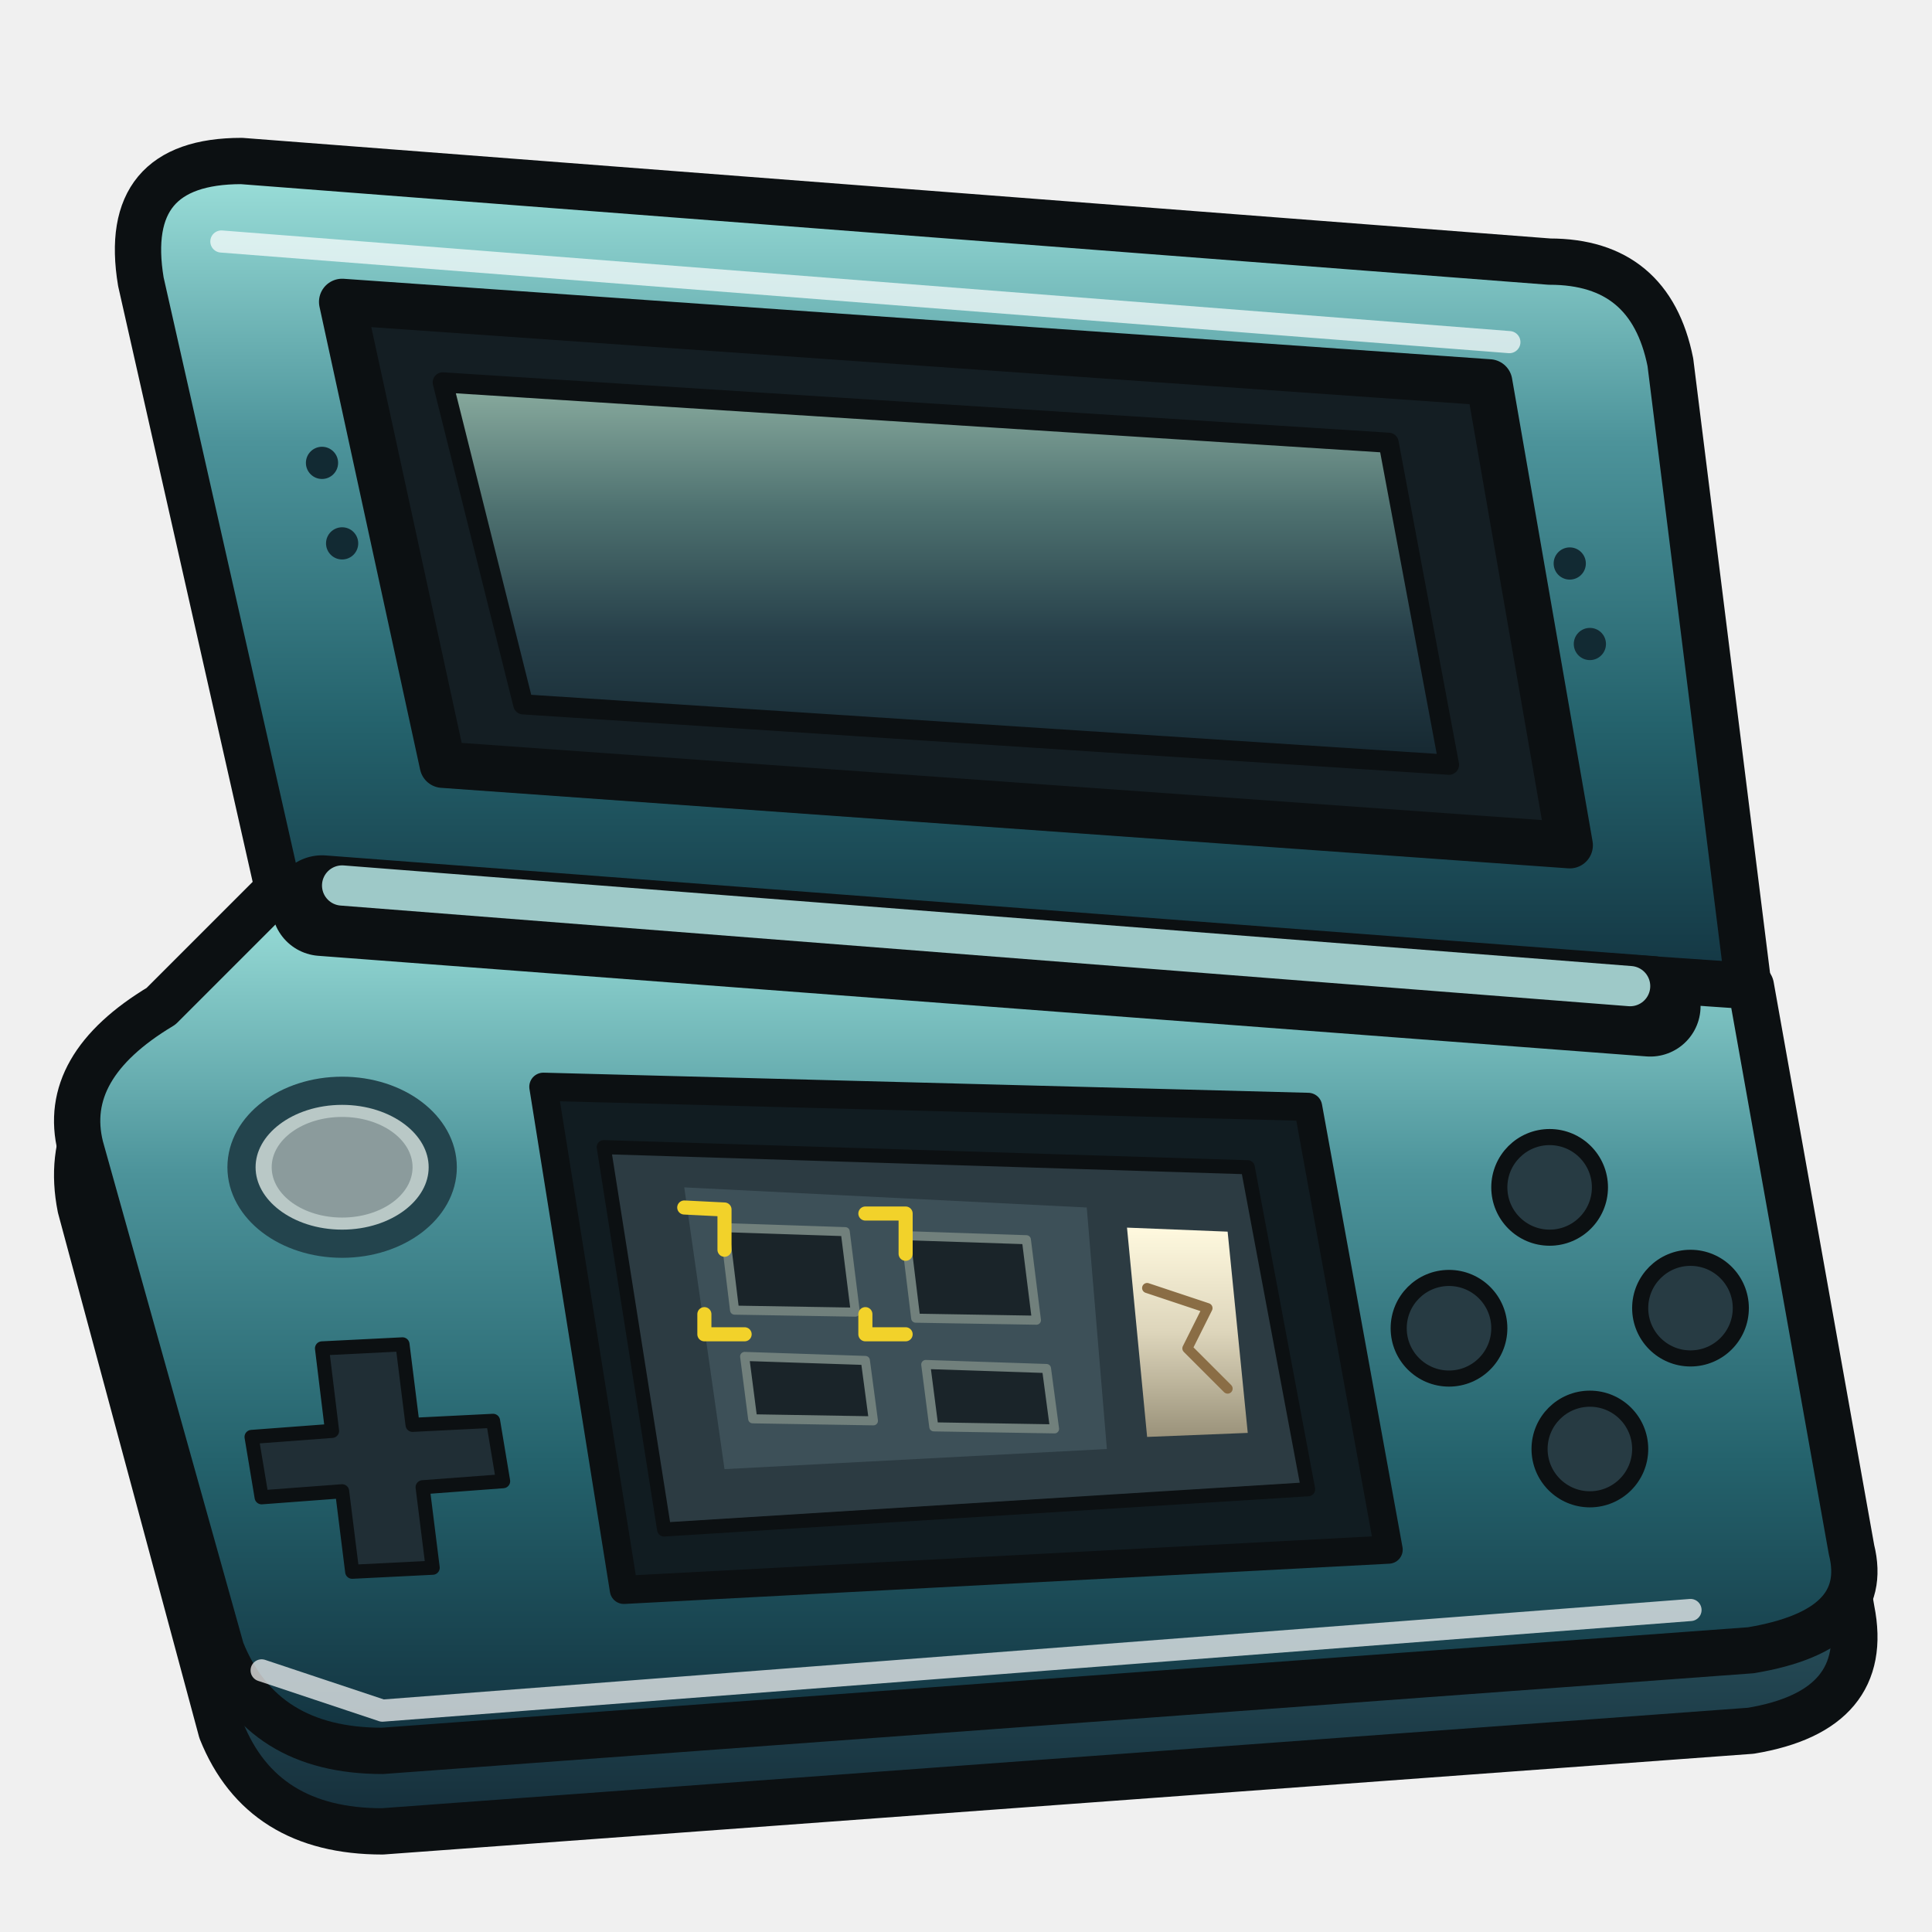
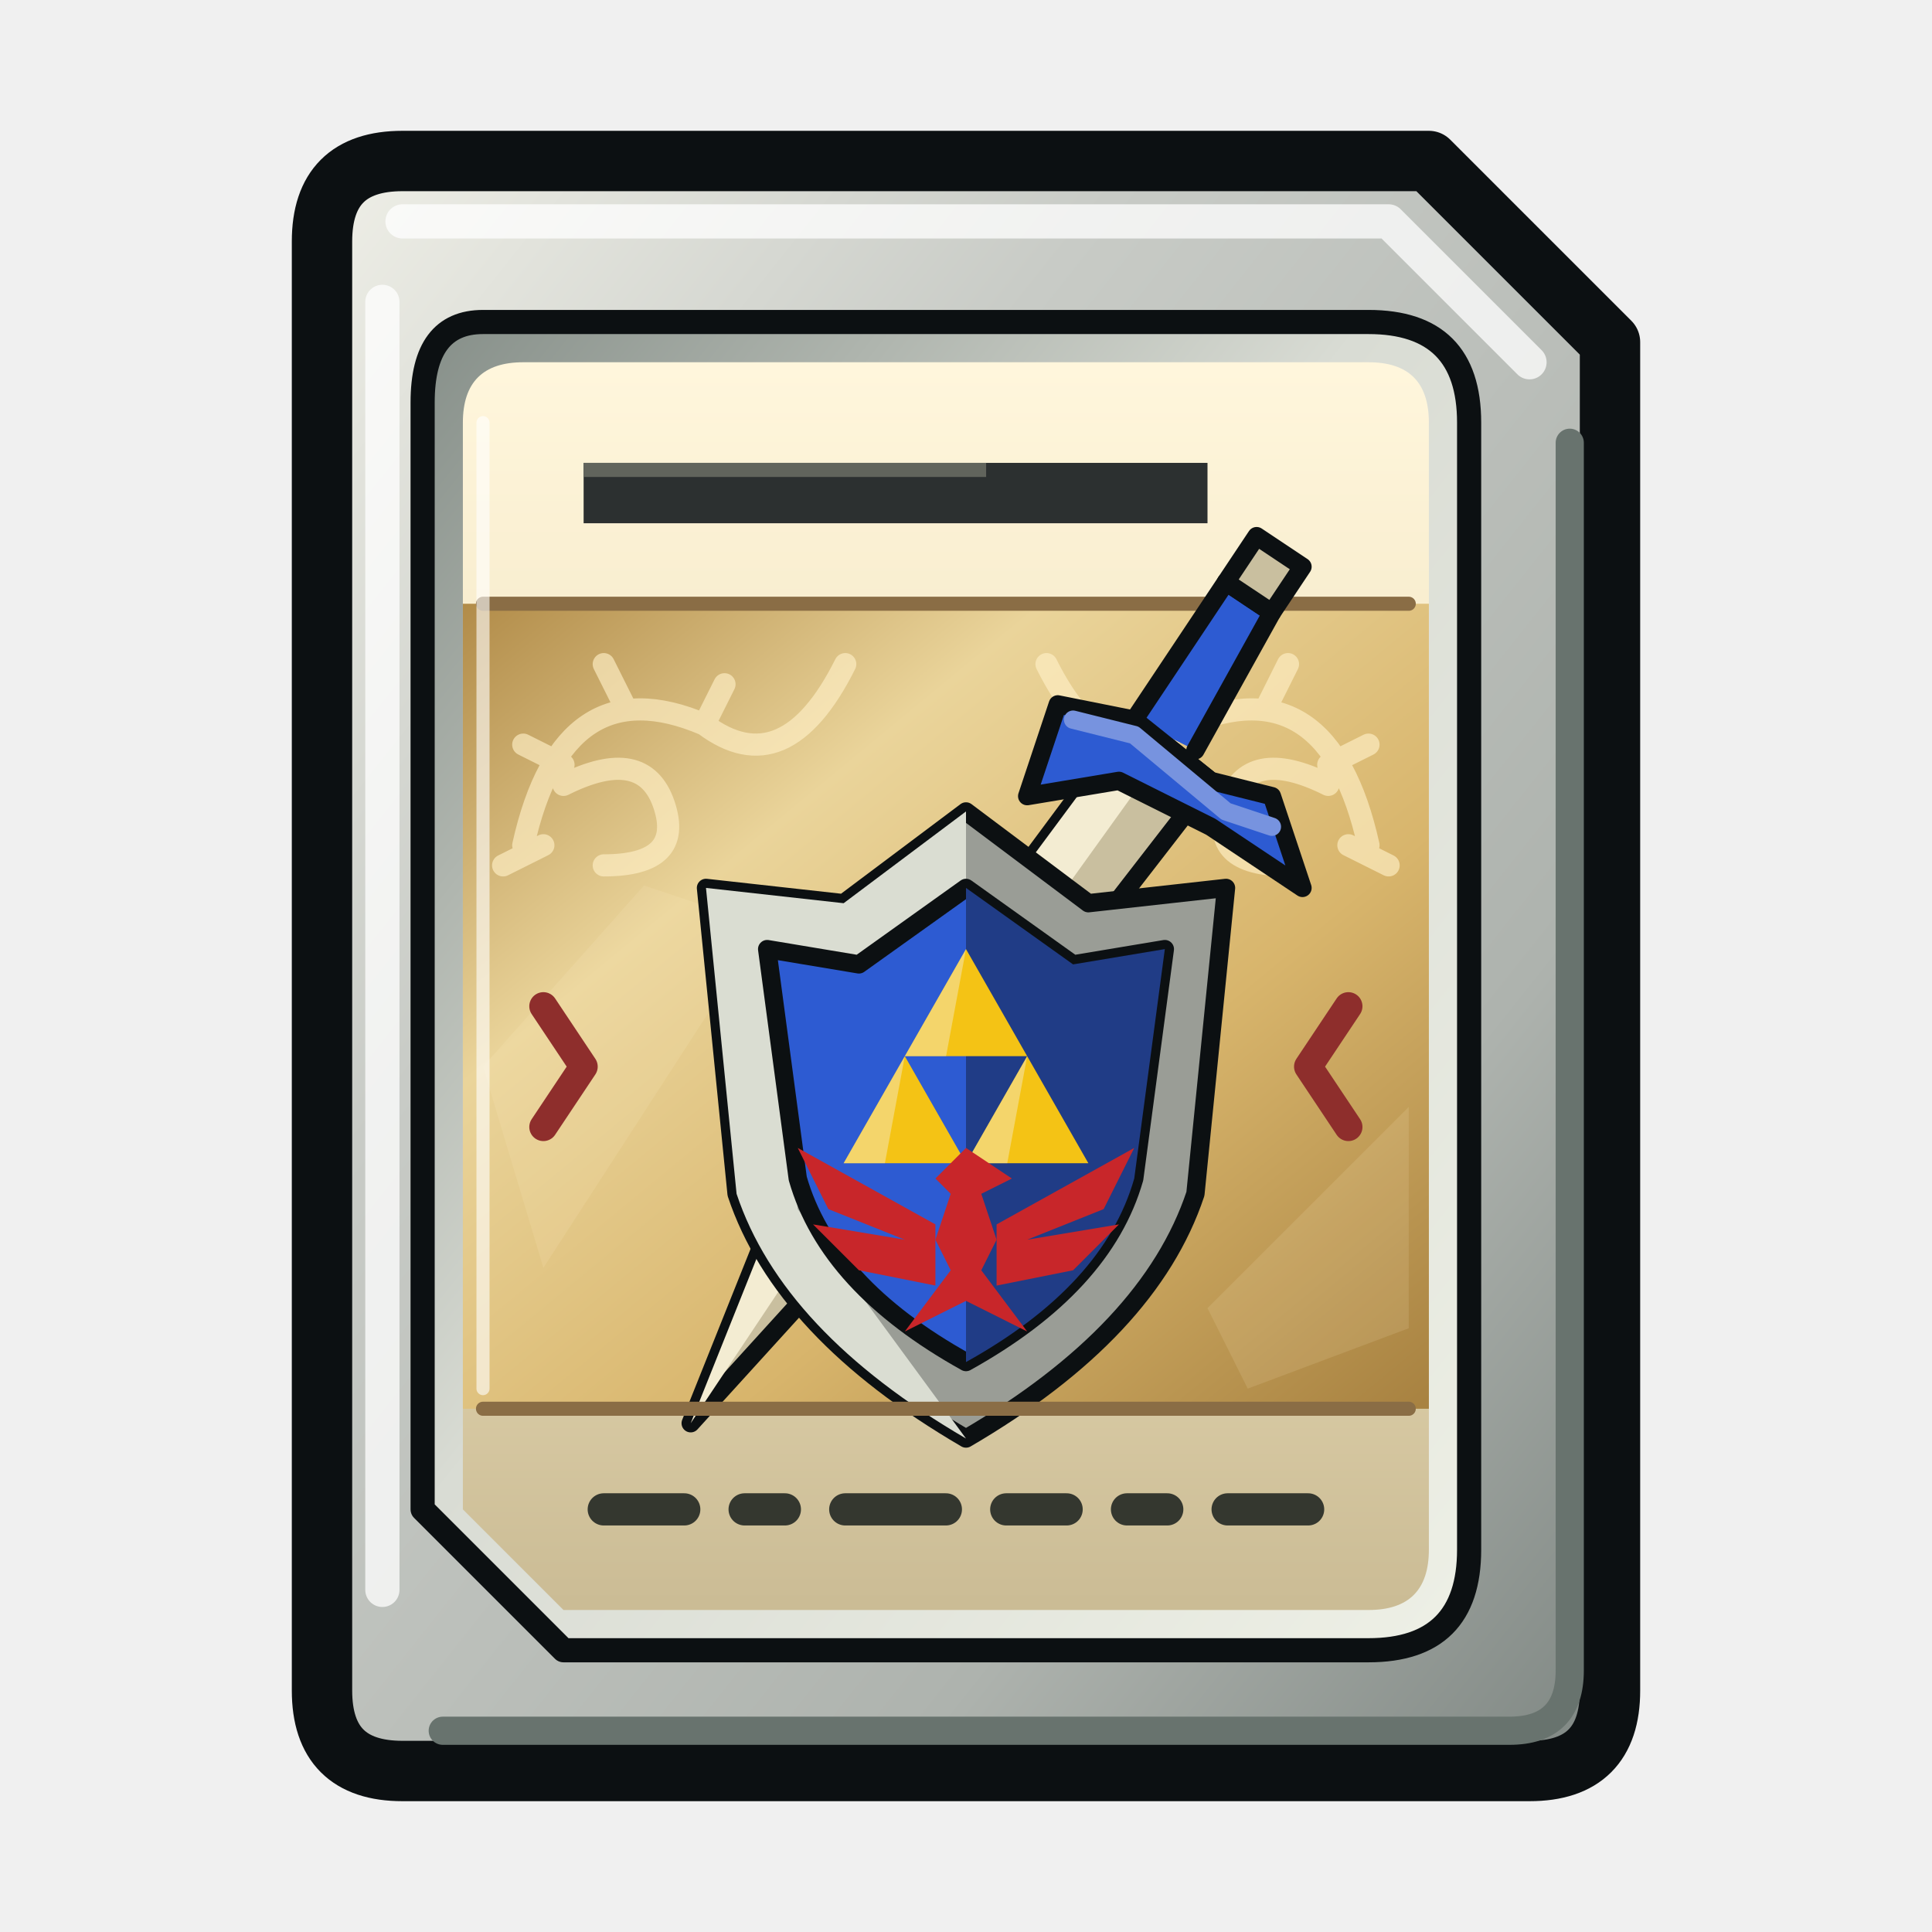
<svg xmlns="http://www.w3.org/2000/svg" viewBox="0 0 96 96" stroke-linecap="round" stroke-linejoin="round">
  <defs>
-     <linearGradient id="handheld-large-shell" x1="0" y1="0" x2="0" y2="1">
-       <stop offset="0.000" stop-color="#9ee2dc" />
-       <stop offset="0.333" stop-color="#4c939a" />
-       <stop offset="0.667" stop-color="#24626c" />
-       <stop offset="1.000" stop-color="#12313e" />
+     <linearGradient id="handheld-large-plastic" x1="0" y1="0" x2="1" y2="1">
+       <stop offset="0" stop-color="#f0f0e8" />
+       <stop offset=".32" stop-color="#c8cbc6" />
+       <stop offset=".72" stop-color="#aeb3ae" />
+       <stop offset="1" stop-color="#7d8581" />
    </linearGradient>
-     <linearGradient id="handheld-large-edge" x1="0" y1="0" x2="0" y2="1">
-       <stop offset="0.000" stop-color="#87c6c9" />
-       <stop offset="0.500" stop-color="#3d737e" />
-       <stop offset="1.000" stop-color="#142d39" />
+     <linearGradient id="handheld-large-rim" x1="0" y1="0" x2="1" y2="1">
+       <stop offset="0" stop-color="#858e88" />
+       <stop offset=".45" stop-color="#d9dcd4" />
+       <stop offset="1" stop-color="#eef0e6" />
    </linearGradient>
-     <linearGradient id="handheld-large-screen" x1="0" y1="0" x2="0" y2="1">
-       <stop offset="0.000" stop-color="#8bada0" />
-       <stop offset="0.333" stop-color="#4e7170" />
-       <stop offset="0.667" stop-color="#263f49" />
-       <stop offset="1.000" stop-color="#152730" />
+     <linearGradient id="handheld-large-cream" x1="0" y1="0" x2="0" y2="1">
+       <stop offset="0" stop-color="#fff6dc" />
+       <stop offset=".5" stop-color="#eee1bc" />
+       <stop offset="1" stop-color="#cbbc95" />
    </linearGradient>
-     <linearGradient id="handheld-large-marble" x1="0" y1="0" x2="0" y2="1">
-       <stop offset="0.000" stop-color="#fff9df" />
-       <stop offset="0.500" stop-color="#ddd5bb" />
-       <stop offset="1.000" stop-color="#9a927a" />
+     <linearGradient id="handheld-large-parchment" x1="0" y1="0" x2="1" y2="1">
+       <stop offset="0" stop-color="#b18b48" />
+       <stop offset=".3" stop-color="#ead49a" />
+       <stop offset=".64" stop-color="#d8b56c" />
+       <stop offset="1" stop-color="#a78140" />
    </linearGradient>
  </defs>
-   <g stroke="#0c1012" stroke-width="2.3">
-     <path d="m12 8 65 5q5 0 6 5l4 32-73-5-7-31q-1-6 5-6Z" fill="url(#handheld-large-shell)" />
-     <path d="m14 46 73 5 5 29q1 5-5 6l-68 5q-6 0-8-5L4 60q-1-5 4-8Z" fill="url(#handheld-large-edge)" />
-     <path d="m14 44 73 5 5 28q1 4-5 5l-68 5q-6 0-8-5L4 57q-1-4 4-7Z" fill="url(#handheld-large-shell)" />
-     <path d="m17 15 57 4 4 23-56-4Z" fill="#141e23" />
-     <path d="m22 19 47 3 3 16-46-3Z" fill="url(#handheld-large-screen)" stroke-width="1" />
-     <path d="m27 54 38 1 4 22-38 2Z" fill="#111c21" stroke-width="1.4" />
-     <path d="m30 57 32 1 3 16-32 2Z" fill="#2c3b42" stroke-width=".7" />
+   <path d="M20 8h51l9 9v67q0 4-4 4H20q-4 0-4-4V12q0-4 4-4Z" fill="url(#handheld-large-plastic)" stroke="#0c1012" stroke-width="3" />
+   <path d="M20 11h49l7 7M19 15v64" fill="none" stroke="#fff" stroke-opacity=".75" stroke-width="1.7" />
+   <path d="M78 22v61q0 3-3 3H22" fill="none" stroke="#68736e" stroke-width="1.4" />
+   <path d="M24 16h44q5 0 5 5v56q0 5-5 5H28l-7-7V20q0-4 3-4Z" fill="url(#handheld-large-rim)" stroke="#0c1012" stroke-width="1.2" />
+   <path d="M26 18h42q3 0 3 3v56q0 3-3 3H28l-5-5V21q0-3 3-3Z" fill="url(#handheld-large-cream)" />
+   <path d="M23 30h48v40H23Z" fill="url(#handheld-large-parchment)" />
+   <path d="M24 30h46" stroke="#8a6d45" stroke-width=".7" />
+   <path d="M29 23h31v3H29Z" fill="#2c3030" />
+   <path d="M29 23h20v.7H29Z" fill="#61645c" />
+   <g fill="none" stroke="#fff0c6" stroke-opacity=".65" stroke-width="1.1">
+     <path d="M26 42q2-9 9-6 4 3 7-3m-14 6q4-2 5 1t-3 3m1-8-1-2m5 3 1-2m-8 4-2-1m1 5-2 1" />
+     <path d="M68 42q-2-9-9-6-4 3-7-3m14 6q-4-2-5 1t3 3m-1-8 1-2m-5 3-1-2m8 4 2-1m-1 5 2 1" />
  </g>
-   <path d="m34 59 20 1 1 12-19 1Z" fill="#3d5058" />
-   <g fill="#1a2429" stroke="#71807c" stroke-width=".45">
-     <path d="m36 61 6 .2.5 4-6-.1Zm9 .4 6 .2.5 4-6-.1Zm-8 6 6 .2.4 3-6-.1Zm9 .4 6 .2.4 3-6-.1Z" />
+   <g fill="#fff0c6" opacity=".13">
+     <path d="m24 53 8-9 6 2-11 17Z" />
+     <path d="m60 65 10-10v11l-8 3Z" />
  </g>
-   <path d="m56 61 5 .2 1 10-5 .2Z" fill="url(#handheld-large-marble)" />
-   <path d="m57 64 3 1-1 2 2 2" fill="none" stroke="#8a6d45" stroke-width=".5" />
-   <path d="m34 60 2 .1v2m7-1.8h2v2m-10 3v1h2m6-1v1h2" stroke="#f2d22a" stroke-width=".7" fill="none" />
-   <path d="m16 45 66 5" stroke="#0c1012" stroke-width="5" />
-   <path d="m17 44 64 5" stroke="#9ec9c8" stroke-width="2" />
-   <ellipse cx="17" cy="58" rx="5" ry="3.8" fill="#b9c8c6" stroke="#23444d" stroke-width="1.4" />
-   <ellipse cx="17" cy="58" rx="3.5" ry="2.5" fill="#8b9b9c" />
-   <path d="m16 67 4-.2.5 4 4-.2.5 3-4 .3.5 4-4 .2-.5-4-4 .3-.5-3 4-.3Z" fill="#202e35" stroke="#0c1012" stroke-width=".7" />
-   <g fill="#273b43" stroke="#0c1012" stroke-width=".8">
-     <circle cx="77" cy="59" r="2.5" />
-     <circle cx="84" cy="65" r="2.5" />
-     <circle cx="72" cy="66" r="2.5" />
-     <circle cx="79" cy="72" r="2.5" />
+   <path d="m27 50 2 3-2 3m40-6-2 3 2 3" fill="none" stroke="#8e2e2c" stroke-width="1.4" />
+   <g transform="translate(2 -3)">
+     <g stroke="#0c1012" stroke-linejoin="round" stroke-width="1.2">
+       <path fill="#c9bf9f" stroke-width=".91" d="m32.32 73.72 4.56-11.4 17.48-23.56 3.8 3.04-18.24 23.56Z" />
+       <path fill="#f3ecd2" stroke="none" d="m32.32 73.72 4.56-11.4 17.48-23.56 1.52 1.52L38.4 64.6Z" />
+       <path fill="#2d5bd2" stroke-width=".91" d="m54.36 38.76 4.56-6.84 2.28 1.52-3.8 6.84" />
+       <path fill="#c9bf9f" stroke-width=".91" d="m58.92 31.92 1.52-2.28 2.28 1.52-1.52 2.28Z" />
+       <path fill="#2d5bd2" stroke-width=".91" d="m50.56 38 3.8.76 3.8 3.04 3.04.76 1.52 4.56-4.56-3.04-4.56-2.28-4.56.76Z" />
+       <path fill="none" stroke="#7793df" stroke-width=".91" d="m51.32 38.76 3.04.76 4.56 3.8 2.28.76" />
+       <path fill="#9a9d96" stroke-width=".91" d="m46 43.32 6.08 4.56 6.84-.76-1.52 15.2Q55.12 69.16 46 74.48q-9.12-5.32-11.4-12.16l-1.52-15.2 6.84.76Z" />
+       <path fill="#daddd2" stroke="none" d="M46 43.32v3.8l-6.08 3.8-3.8-.76 1.52 12.92L46 74.48q-9.12-5.32-11.4-12.16l-1.52-15.2 6.84.76Z" />
+       <path fill="#2d5bd2" stroke-width=".91" d="m46 47.12 5.32 3.8 4.56-.76-1.52 11.4q-1.52 5.32-8.36 9.12-6.84-3.8-8.36-9.12l-1.52-11.4 4.56.76Z" />
+       <path fill="#203c86" stroke="none" d="m46 47.12 5.32 3.8 4.56-.76-1.52 11.4q-1.52 5.32-8.36 9.12Z" />
+       <path fill="#f4c315" stroke="none" d="m46 50.16-3.04 5.32h6.08Zm-3.04 5.32-3.04 5.32H46Zm6.08 0L46 60.8h6.08Z" />
+       <path fill="#f3ecd2" stroke="none" d="m46 50.16-.99 5.32h-2.05Zm-3.04 5.32-.99 5.32h-2.05Zm6.08 0-.99 5.32H46Z" opacity=".45" />
+       <path fill="#c8262a" stroke="none" d="m44.48 63.84-6.84-3.8 1.52 3.04 3.8 1.52-4.56-.76 2.28 2.28 3.8.76Zm3.04 0 6.84-3.8-1.52 3.04-3.8 1.52 4.56-.76-2.28 2.28-3.8.76Zm-2.28 2.28-2.28 3.04L46 67.64l3.04 1.52-2.28-3.04Z" />
+       <path fill="#c8262a" stroke="none" d="m46 60.04 2.28 1.52-1.52.76.76 2.28L46 67.64l-1.52-3.04.76-2.28-.76-.76Z" />
+     </g>
  </g>
-   <path d="m11 12 64 5m-62 66 6 2 65-5" stroke="#fff" stroke-opacity=".7" stroke-width="1.1" fill="none" />
-   <g fill="#122a33">
-     <circle cx="16" cy="23" r=".8" />
-     <circle cx="17" cy="27" r=".8" />
-     <circle cx="78" cy="28" r=".8" />
-     <circle cx="79" cy="32" r=".8" />
-   </g>
+   <path d="M24 70h46" fill="none" stroke="#8a6d45" stroke-width=".7" />
+   <path d="M30 75h4m3 0h2m3 0h5m3 0h3m3 0h2m3 0h4" fill="none" stroke="#34372f" stroke-width="1.6" />
+   <path d="M24 21v48" fill="none" stroke="#fff" stroke-opacity=".6" stroke-width=".65" />
</svg>
